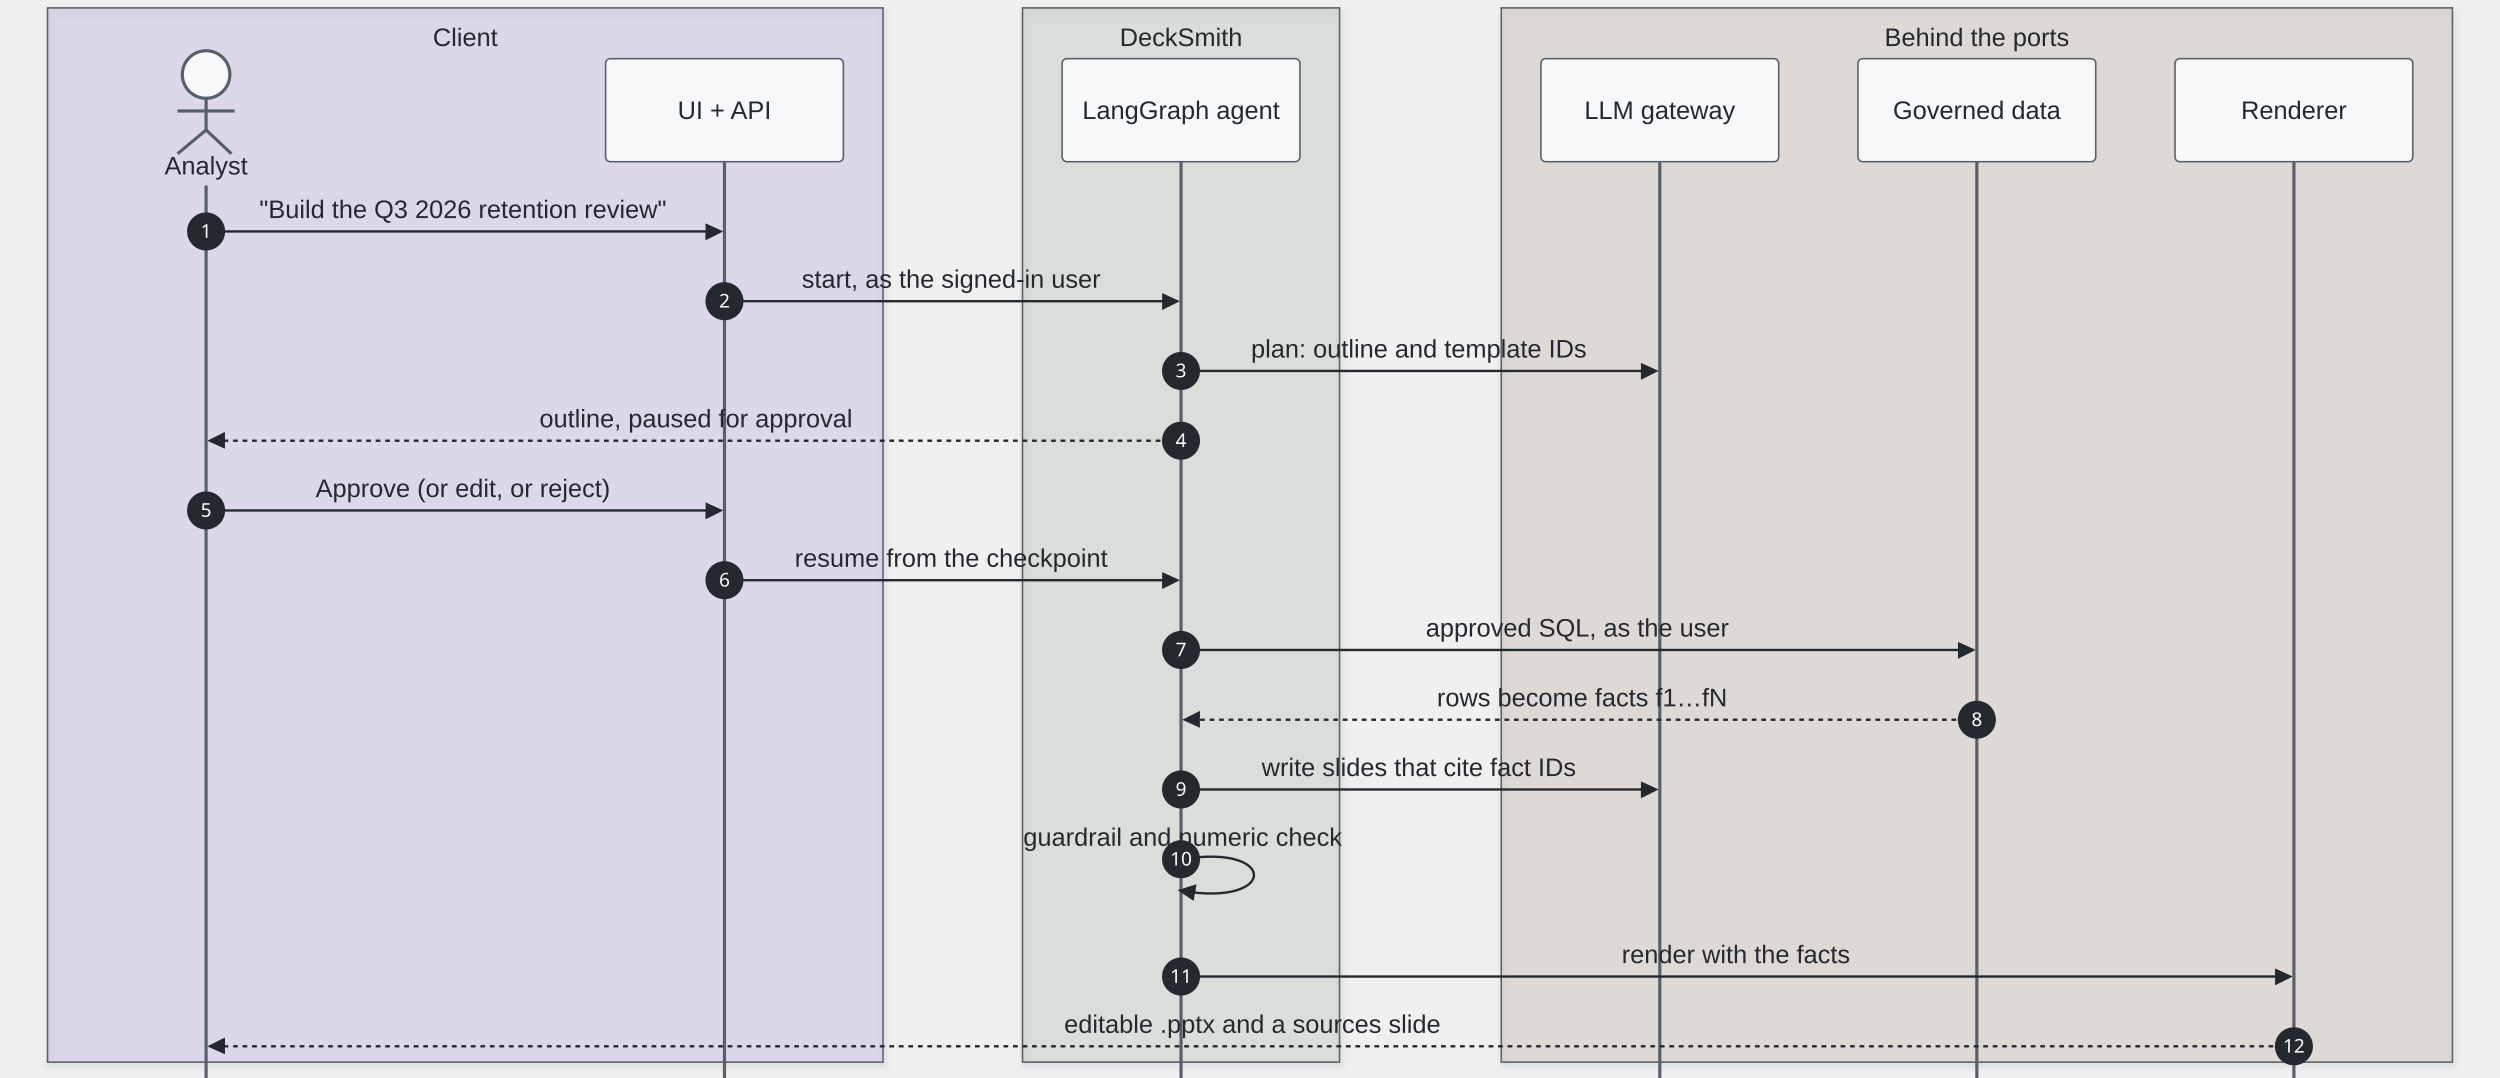
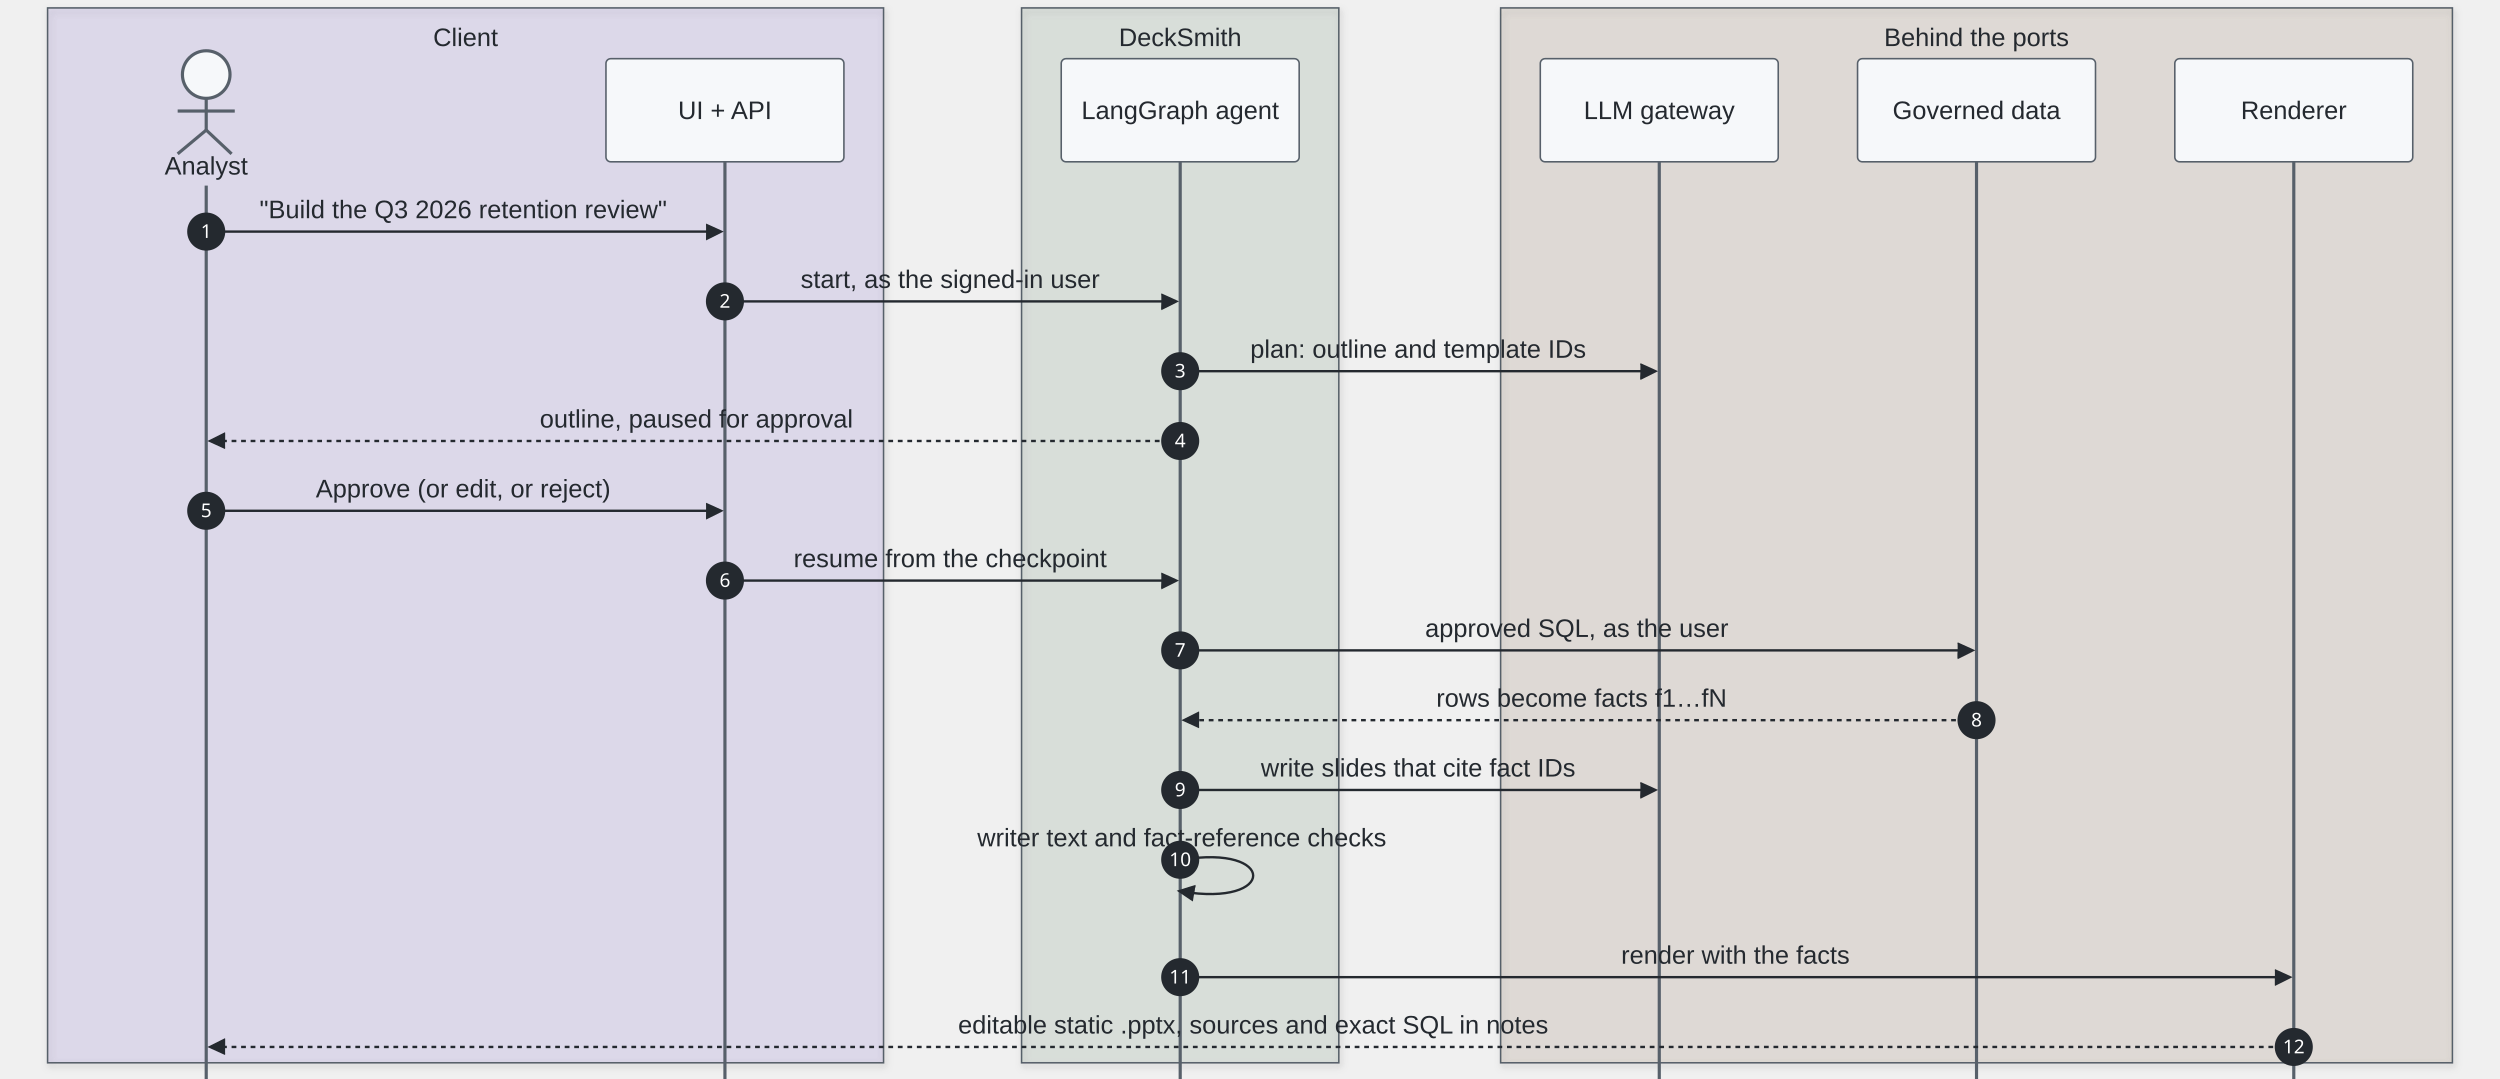
- <svg xmlns="http://www.w3.org/2000/svg" id="my-svg" width="1577" height="680" style="background-color: white;" viewBox="-50 -10 1577 680" role="graphics-document document" aria-roledescription="sequence">
+ <svg xmlns="http://www.w3.org/2000/svg" id="my-svg" width="1576" height="680" style="background-color: white;" viewBox="-50 -10 1576 680" role="graphics-document document" aria-roledescription="sequence">
  <g>
-     <rect x="897" y="-5" fill="rgba(154,103,0,0.14)" stroke="rgb(0,0,0, 0.5)" width="600" height="665" class="rect" />
-     <text x="1197" y="13.5" dominant-baseline="central" alignment-baseline="central" class="text" style="text-anchor: middle; font-size: 16px; font-weight: 400; font-family: Arial, Helvetica, sans-serif;">
-       <tspan x="1197" dy="0">Behind the ports</tspan>
+     <rect x="896" y="-5" fill="rgba(154,103,0,0.14)" stroke="rgb(0,0,0, 0.5)" width="600" height="665" class="rect" />
+     <text x="1196" y="13.5" dominant-baseline="central" alignment-baseline="central" class="text" style="text-anchor: middle; font-size: 16px; font-weight: 400; font-family: Arial, Helvetica, sans-serif;">
+       <tspan x="1196" dy="0">Behind the ports</tspan>
    </text>
  </g>
  <g>
-     <rect x="595" y="-5" fill="rgba(26,127,55,0.12)" stroke="rgb(0,0,0, 0.5)" width="200" height="665" class="rect" />
-     <text x="695" y="13.5" dominant-baseline="central" alignment-baseline="central" class="text" style="text-anchor: middle; font-size: 16px; font-weight: 400; font-family: Arial, Helvetica, sans-serif;">
-       <tspan x="695" dy="0">DeckSmith</tspan>
+     <rect x="594" y="-5" fill="rgba(26,127,55,0.12)" stroke="rgb(0,0,0, 0.5)" width="200" height="665" class="rect" />
+     <text x="694" y="13.5" dominant-baseline="central" alignment-baseline="central" class="text" style="text-anchor: middle; font-size: 16px; font-weight: 400; font-family: Arial, Helvetica, sans-serif;">
+       <tspan x="694" dy="0">DeckSmith</tspan>
    </text>
  </g>
  <g>
    <rect x="-20" y="-5" fill="rgba(130,80,223,0.14)" stroke="rgb(0,0,0, 0.5)" width="527" height="665" class="rect" />
    <text x="243.5" y="13.5" dominant-baseline="central" alignment-baseline="central" class="text" style="text-anchor: middle; font-size: 16px; font-weight: 400; font-family: Arial, Helvetica, sans-serif;">
      <tspan x="243.5" dy="0">Client</tspan>
    </text>
  </g>
  <g>
-     <line id="actor5" x1="1397" y1="92" x2="1397" y2="2000" class="actor-line 200" stroke-width="0.5px" stroke="#999" name="R" data-et="life-line" data-id="R" />
+     <line id="actor5" x1="1396" y1="92" x2="1396" y2="2000" class="actor-line 200" stroke-width="0.5px" stroke="#999" name="R" data-et="life-line" data-id="R" />
    <g id="root-5" data-et="participant" data-type="participant" data-id="R">
-       <rect x="1322" y="27" fill="#eaeaea" stroke="#666" width="150" height="65" name="R" rx="3" ry="3" class="actor actor-top" />
-       <text x="1397" y="59.5" dominant-baseline="central" alignment-baseline="central" class="actor actor-box" style="text-anchor: middle; font-size: 16px; font-weight: 400; font-family: Arial, Helvetica, sans-serif;">
-         <tspan x="1397" dy="0">Renderer</tspan>
+       <rect x="1321" y="27" fill="#eaeaea" stroke="#666" width="150" height="65" name="R" rx="3" ry="3" class="actor actor-top" />
+       <text x="1396" y="59.5" dominant-baseline="central" alignment-baseline="central" class="actor actor-box" style="text-anchor: middle; font-size: 16px; font-weight: 400; font-family: Arial, Helvetica, sans-serif;">
+         <tspan x="1396" dy="0">Renderer</tspan>
      </text>
    </g>
  </g>
  <g>
-     <line id="actor4" x1="1197" y1="92" x2="1197" y2="2000" class="actor-line 200" stroke-width="0.5px" stroke="#999" name="D" data-et="life-line" data-id="D" />
+     <line id="actor4" x1="1196" y1="92" x2="1196" y2="2000" class="actor-line 200" stroke-width="0.5px" stroke="#999" name="D" data-et="life-line" data-id="D" />
    <g id="root-4" data-et="participant" data-type="participant" data-id="D">
-       <rect x="1122" y="27" fill="#eaeaea" stroke="#666" width="150" height="65" name="D" rx="3" ry="3" class="actor actor-top" />
-       <text x="1197" y="59.5" dominant-baseline="central" alignment-baseline="central" class="actor actor-box" style="text-anchor: middle; font-size: 16px; font-weight: 400; font-family: Arial, Helvetica, sans-serif;">
-         <tspan x="1197" dy="0">Governed data</tspan>
+       <rect x="1121" y="27" fill="#eaeaea" stroke="#666" width="150" height="65" name="D" rx="3" ry="3" class="actor actor-top" />
+       <text x="1196" y="59.5" dominant-baseline="central" alignment-baseline="central" class="actor actor-box" style="text-anchor: middle; font-size: 16px; font-weight: 400; font-family: Arial, Helvetica, sans-serif;">
+         <tspan x="1196" dy="0">Governed data</tspan>
      </text>
    </g>
  </g>
  <g>
-     <line id="actor3" x1="997" y1="92" x2="997" y2="2000" class="actor-line 200" stroke-width="0.5px" stroke="#999" name="L" data-et="life-line" data-id="L" />
+     <line id="actor3" x1="996" y1="92" x2="996" y2="2000" class="actor-line 200" stroke-width="0.5px" stroke="#999" name="L" data-et="life-line" data-id="L" />
    <g id="root-3" data-et="participant" data-type="participant" data-id="L">
-       <rect x="922" y="27" fill="#eaeaea" stroke="#666" width="150" height="65" name="L" rx="3" ry="3" class="actor actor-top" />
-       <text x="997" y="59.5" dominant-baseline="central" alignment-baseline="central" class="actor actor-box" style="text-anchor: middle; font-size: 16px; font-weight: 400; font-family: Arial, Helvetica, sans-serif;">
-         <tspan x="997" dy="0">LLM gateway</tspan>
+       <rect x="921" y="27" fill="#eaeaea" stroke="#666" width="150" height="65" name="L" rx="3" ry="3" class="actor actor-top" />
+       <text x="996" y="59.5" dominant-baseline="central" alignment-baseline="central" class="actor actor-box" style="text-anchor: middle; font-size: 16px; font-weight: 400; font-family: Arial, Helvetica, sans-serif;">
+         <tspan x="996" dy="0">LLM gateway</tspan>
      </text>
    </g>
  </g>
  <g>
-     <line id="actor2" x1="695" y1="92" x2="695" y2="2000" class="actor-line 200" stroke-width="0.5px" stroke="#999" name="G" data-et="life-line" data-id="G" />
+     <line id="actor2" x1="694" y1="92" x2="694" y2="2000" class="actor-line 200" stroke-width="0.5px" stroke="#999" name="G" data-et="life-line" data-id="G" />
    <g id="root-2" data-et="participant" data-type="participant" data-id="G">
-       <rect x="620" y="27" fill="#eaeaea" stroke="#666" width="150" height="65" name="G" rx="3" ry="3" class="actor actor-top" />
-       <text x="695" y="59.5" dominant-baseline="central" alignment-baseline="central" class="actor actor-box" style="text-anchor: middle; font-size: 16px; font-weight: 400; font-family: Arial, Helvetica, sans-serif;">
-         <tspan x="695" dy="0">LangGraph agent</tspan>
+       <rect x="619" y="27" fill="#eaeaea" stroke="#666" width="150" height="65" name="G" rx="3" ry="3" class="actor actor-top" />
+       <text x="694" y="59.5" dominant-baseline="central" alignment-baseline="central" class="actor actor-box" style="text-anchor: middle; font-size: 16px; font-weight: 400; font-family: Arial, Helvetica, sans-serif;">
+         <tspan x="694" dy="0">LangGraph agent</tspan>
      </text>
    </g>
  </g>
  <g>
    <line id="actor1" x1="407" y1="92" x2="407" y2="2000" class="actor-line 200" stroke-width="0.5px" stroke="#999" name="UI" data-et="life-line" data-id="UI" />
    <g id="root-1" data-et="participant" data-type="participant" data-id="UI">
      <rect x="332" y="27" fill="#eaeaea" stroke="#666" width="150" height="65" name="UI" rx="3" ry="3" class="actor actor-top" />
      <text x="407" y="59.5" dominant-baseline="central" alignment-baseline="central" class="actor actor-box" style="text-anchor: middle; font-size: 16px; font-weight: 400; font-family: Arial, Helvetica, sans-serif;">
        <tspan x="407" dy="0">UI + API</tspan>
      </text>
    </g>
  </g>
  <g>
    <line id="actor0" x1="80" y1="107" x2="80" y2="2000" class="actor-line 200" stroke-width="0.5px" stroke="#999" name="U" data-et="life-line" data-id="U" />
  </g>
  <style>#my-svg{font-family:Arial,Helvetica,sans-serif;font-size:14px;fill:#24292F;}@keyframes edge-animation-frame{from{stroke-dashoffset:0;}}@keyframes dash{to{stroke-dashoffset:0;}}#my-svg .edge-animation-slow{stroke-dasharray:9,5!important;stroke-dashoffset:900;animation:dash 50s linear infinite;stroke-linecap:round;}#my-svg .edge-animation-fast{stroke-dasharray:9,5!important;stroke-dashoffset:900;animation:dash 20s linear infinite;stroke-linecap:round;}#my-svg .error-icon{fill:#FFFFFF;}#my-svg .error-text{fill:#000000;stroke:#000000;}#my-svg .edge-thickness-normal{stroke-width:1px;}#my-svg .edge-thickness-thick{stroke-width:3.5px;}#my-svg .edge-pattern-solid{stroke-dasharray:0;}#my-svg .edge-thickness-invisible{stroke-width:0;fill:none;}#my-svg .edge-pattern-dashed{stroke-dasharray:3;}#my-svg .edge-pattern-dotted{stroke-dasharray:2;}#my-svg .marker{fill:#24292F;stroke:#24292F;}#my-svg .marker.cross{stroke:#24292F;}#my-svg svg{font-family:Arial,Helvetica,sans-serif;font-size:14px;}#my-svg p{margin:0;}#my-svg .actor{stroke:#57606A;fill:#F6F8FA;stroke-width:1;}#my-svg rect.actor.outer-path[data-look="neo"]{filter:drop-shadow( 1px 2px 2px rgba(185,185,185,1));}#my-svg rect.note[data-look="neo"]{stroke:#9A6700;fill:#FFF8C5;filter:drop-shadow( 1px 2px 2px rgba(185,185,185,1));}#my-svg text.actor&gt;tspan{fill:#24292F;stroke:none;}#my-svg .actor-line{stroke:#57606A;}#my-svg .innerArc{stroke-width:1.5;stroke-dasharray:none;}#my-svg .messageLine0{stroke-width:1.5;stroke-dasharray:none;stroke:#24292F;}#my-svg .messageLine1{stroke-width:1.5;stroke-dasharray:2,2;stroke:#24292F;}#my-svg [id$="-arrowhead"] path{fill:#24292F;stroke:#24292F;}#my-svg .sequenceNumber{fill:#FFFFFF;}#my-svg [id$="-sequencenumber"]{fill:#24292F;}#my-svg [id$="-crosshead"] path{fill:#24292F;stroke:#24292F;}#my-svg .messageText{fill:#24292F;stroke:none;}#my-svg .labelBox{stroke:#57606A;fill:#F6F8FA;filter:none;}#my-svg .labelText,#my-svg .labelText&gt;tspan{fill:#24292F;stroke:none;}#my-svg .loopText,#my-svg .loopText&gt;tspan{fill:#24292F;stroke:none;}#my-svg .sectionTitle,#my-svg .sectionTitle&gt;tspan{fill:#24292F;stroke:none;}#my-svg .loopLine{stroke-width:2px;stroke-dasharray:2,2;stroke:#57606A;fill:#57606A;}#my-svg .note{stroke:#9A6700;fill:#FFF8C5;}#my-svg .noteText,#my-svg .noteText&gt;tspan{fill:#3B2300;stroke:none;font-weight:normal;}#my-svg .activation0{fill:#F6F8FA;stroke:hsl(210, 28.571%, 87.255%);}#my-svg .activation1{fill:#F6F8FA;stroke:hsl(210, 28.571%, 87.255%);}#my-svg .activation2{fill:#F6F8FA;stroke:hsl(210, 28.571%, 87.255%);}#my-svg .actorPopupMenu{position:absolute;}#my-svg .actorPopupMenuPanel{position:absolute;fill:#F6F8FA;box-shadow:0px 8px 16px 0px rgba(0,0,0,0.2);filter:drop-shadow(3px 5px 2px rgb(0 0 0 / 0.4));}#my-svg .actor-man circle,#my-svg line{fill:#F6F8FA;stroke-width:2px;}#my-svg g rect.rect{filter:drop-shadow( 1px 2px 2px rgba(185,185,185,1));stroke:#57606A;}#my-svg .node .neo-node{stroke:#57606A;}#my-svg [data-look="neo"].node rect,#my-svg [data-look="neo"].cluster rect,#my-svg [data-look="neo"].node polygon{stroke:url(#my-svg-gradient);filter:drop-shadow( 1px 2px 2px rgba(185,185,185,1));}#my-svg [data-look="neo"].swimlane.cluster rect{filter:none;}#my-svg [data-look="neo"].node path{stroke:url(#my-svg-gradient);stroke-width:1px;}#my-svg [data-look="neo"].node .outer-path{filter:drop-shadow( 1px 2px 2px rgba(185,185,185,1));}#my-svg [data-look="neo"].node .neo-line path{stroke:#57606A;filter:none;}#my-svg [data-look="neo"].node circle{stroke:url(#my-svg-gradient);filter:drop-shadow( 1px 2px 2px rgba(185,185,185,1));}#my-svg [data-look="neo"].node circle .state-start{fill:#000000;}#my-svg [data-look="neo"].icon-shape .icon{fill:url(#my-svg-gradient);filter:drop-shadow( 1px 2px 2px rgba(185,185,185,1));}#my-svg [data-look="neo"].icon-shape .icon-neo path{stroke:url(#my-svg-gradient);filter:drop-shadow( 1px 2px 2px rgba(185,185,185,1));}#my-svg .flowchart-link{stroke-width:1.5px;}#my-svg :root{--mermaid-font-family:Arial,Helvetica,sans-serif;}</style>
  <g />
  <defs>
    <symbol id="my-svg-computer" width="24" height="24">
      <path transform="scale(.5)" d="M2 2v13h20v-13h-20zm18 11h-16v-9h16v9zm-10.228 6l.466-1h3.524l.467 1h-4.457zm14.228 3h-24l2-6h2.104l-1.33 4h18.45l-1.297-4h2.073l2 6zm-5-10h-14v-7h14v7z" />
    </symbol>
  </defs>
  <defs>
    <symbol id="my-svg-database" fill-rule="evenodd" clip-rule="evenodd">
      <path transform="scale(.5)" d="M12.258.001l.256.004.255.005.253.008.251.01.249.012.247.015.246.016.242.019.241.02.239.023.236.024.233.027.231.028.229.031.225.032.223.034.22.036.217.038.214.04.211.041.208.043.205.045.201.046.198.048.194.05.191.051.187.053.183.054.18.056.175.057.172.059.168.06.163.061.16.063.155.064.15.066.074.033.073.033.071.034.07.034.069.035.068.035.067.035.066.035.064.036.064.036.062.036.06.036.06.037.058.037.058.037.055.038.055.038.053.038.052.038.051.039.05.039.048.039.047.039.045.04.044.04.043.04.041.04.04.041.039.041.037.041.036.041.034.041.033.042.032.042.03.042.029.042.027.042.026.043.024.043.023.043.021.043.02.043.018.044.017.043.015.044.013.044.012.044.011.045.009.044.007.045.006.045.004.045.002.045.001.045v17l-.001.045-.002.045-.004.045-.006.045-.007.045-.009.044-.011.045-.012.044-.013.044-.015.044-.017.043-.018.044-.02.043-.021.043-.023.043-.024.043-.026.043-.027.042-.029.042-.03.042-.032.042-.033.042-.034.041-.036.041-.037.041-.039.041-.04.041-.041.04-.043.04-.044.04-.045.04-.047.039-.048.039-.05.039-.051.039-.052.038-.053.038-.055.038-.055.038-.058.037-.058.037-.06.037-.06.036-.062.036-.064.036-.064.036-.066.035-.067.035-.068.035-.069.035-.07.034-.071.034-.073.033-.074.033-.15.066-.155.064-.16.063-.163.061-.168.06-.172.059-.175.057-.18.056-.183.054-.187.053-.191.051-.194.05-.198.048-.201.046-.205.045-.208.043-.211.041-.214.04-.217.038-.22.036-.223.034-.225.032-.229.031-.231.028-.233.027-.236.024-.239.023-.241.02-.242.019-.246.016-.247.015-.249.012-.251.01-.253.008-.255.005-.256.004-.258.001-.258-.001-.256-.004-.255-.005-.253-.008-.251-.01-.249-.012-.247-.015-.245-.016-.243-.019-.241-.02-.238-.023-.236-.024-.234-.027-.231-.028-.228-.031-.226-.032-.223-.034-.22-.036-.217-.038-.214-.04-.211-.041-.208-.043-.204-.045-.201-.046-.198-.048-.195-.05-.19-.051-.187-.053-.184-.054-.179-.056-.176-.057-.172-.059-.167-.06-.164-.061-.159-.063-.155-.064-.151-.066-.074-.033-.072-.033-.072-.034-.07-.034-.069-.035-.068-.035-.067-.035-.066-.035-.064-.036-.063-.036-.062-.036-.061-.036-.06-.037-.058-.037-.057-.037-.056-.038-.055-.038-.053-.038-.052-.038-.051-.039-.049-.039-.049-.039-.046-.039-.046-.04-.044-.04-.043-.04-.041-.04-.04-.041-.039-.041-.037-.041-.036-.041-.034-.041-.033-.042-.032-.042-.03-.042-.029-.042-.027-.042-.026-.043-.024-.043-.023-.043-.021-.043-.02-.043-.018-.044-.017-.043-.015-.044-.013-.044-.012-.044-.011-.045-.009-.044-.007-.045-.006-.045-.004-.045-.002-.045-.001-.045v-17l.001-.045.002-.045.004-.045.006-.045.007-.045.009-.044.011-.045.012-.044.013-.044.015-.044.017-.043.018-.044.02-.043.021-.043.023-.043.024-.043.026-.043.027-.042.029-.042.03-.042.032-.042.033-.042.034-.041.036-.041.037-.041.039-.041.04-.041.041-.04.043-.04.044-.04.046-.04.046-.039.049-.039.049-.039.051-.039.052-.038.053-.038.055-.038.056-.038.057-.037.058-.037.06-.037.061-.036.062-.036.063-.036.064-.036.066-.035.067-.035.068-.035.069-.035.07-.034.072-.034.072-.033.074-.033.151-.066.155-.064.159-.063.164-.061.167-.06.172-.059.176-.057.179-.056.184-.054.187-.053.19-.051.195-.05.198-.048.201-.046.204-.045.208-.043.211-.041.214-.04.217-.038.22-.036.223-.034.226-.032.228-.031.231-.028.234-.027.236-.024.238-.023.241-.02.243-.019.245-.016.247-.015.249-.012.251-.01.253-.008.255-.005.256-.004.258-.001.258.001zm-9.258 20.499v.01l.001.021.003.021.004.022.005.021.006.022.007.022.009.023.01.022.011.023.012.023.013.023.015.023.016.024.017.023.018.024.019.024.021.024.022.025.023.024.024.025.052.049.056.05.061.051.066.051.07.051.075.051.079.052.084.052.088.052.092.052.097.052.102.051.105.052.11.052.114.051.119.051.123.051.127.05.131.05.135.05.139.048.144.049.147.047.152.047.155.047.16.045.163.045.167.043.171.043.176.041.178.041.183.039.187.039.19.037.194.035.197.035.202.033.204.031.209.03.212.029.216.027.219.025.222.024.226.021.23.02.233.018.236.016.24.015.243.012.246.01.249.008.253.005.256.004.259.001.26-.001.257-.004.254-.005.25-.008.247-.011.244-.012.241-.014.237-.016.233-.018.231-.021.226-.021.224-.024.22-.026.216-.027.212-.028.21-.031.205-.031.202-.034.198-.034.194-.036.191-.037.187-.039.183-.04.179-.04.175-.042.172-.043.168-.044.163-.045.16-.046.155-.046.152-.047.148-.048.143-.049.139-.049.136-.05.131-.05.126-.05.123-.051.118-.052.114-.051.11-.052.106-.052.101-.052.096-.052.092-.052.088-.053.083-.051.079-.052.074-.052.07-.051.065-.051.06-.051.056-.05.051-.05.023-.024.023-.025.021-.024.02-.024.019-.024.018-.024.017-.024.015-.023.014-.024.013-.023.012-.023.01-.023.01-.022.008-.022.006-.022.006-.022.004-.022.004-.021.001-.021.001-.021v-4.127l-.077.055-.08.053-.083.054-.085.053-.087.052-.09.052-.093.051-.095.05-.097.05-.1.049-.102.049-.105.048-.106.047-.109.047-.111.046-.114.045-.115.045-.118.044-.12.043-.122.042-.124.042-.126.041-.128.04-.13.04-.132.038-.134.038-.135.037-.138.037-.139.035-.142.035-.143.034-.144.033-.147.032-.148.031-.15.03-.151.03-.153.029-.154.027-.156.027-.158.026-.159.025-.161.024-.162.023-.163.022-.165.021-.166.02-.167.019-.169.018-.169.017-.171.016-.173.015-.173.014-.175.013-.175.012-.177.011-.178.01-.179.008-.179.008-.181.006-.182.005-.182.004-.184.003-.184.002h-.37l-.184-.002-.184-.003-.182-.004-.182-.005-.181-.006-.179-.008-.179-.008-.178-.01-.176-.011-.176-.012-.175-.013-.173-.014-.172-.015-.171-.016-.17-.017-.169-.018-.167-.019-.166-.02-.165-.021-.163-.022-.162-.023-.161-.024-.159-.025-.157-.026-.156-.027-.155-.027-.153-.029-.151-.03-.15-.03-.148-.031-.146-.032-.145-.033-.143-.034-.141-.035-.14-.035-.137-.037-.136-.037-.134-.038-.132-.038-.13-.04-.128-.04-.126-.041-.124-.042-.122-.042-.12-.044-.117-.043-.116-.045-.113-.045-.112-.046-.109-.047-.106-.047-.105-.048-.102-.049-.1-.049-.097-.05-.095-.05-.093-.052-.09-.051-.087-.052-.085-.053-.083-.054-.08-.054-.077-.054v4.127zm0-5.654v.011l.001.021.003.021.004.021.005.022.006.022.007.022.009.022.01.022.011.023.012.023.013.023.015.024.016.023.017.024.018.024.019.024.021.024.022.024.023.025.024.024.052.05.056.05.061.05.066.051.07.051.075.052.079.051.084.052.088.052.092.052.097.052.102.052.105.052.11.051.114.051.119.052.123.05.127.051.131.05.135.049.139.049.144.048.147.048.152.047.155.046.16.045.163.045.167.044.171.042.176.042.178.04.183.04.187.038.19.037.194.036.197.034.202.033.204.032.209.03.212.028.216.027.219.025.222.024.226.022.23.02.233.018.236.016.24.014.243.012.246.01.249.008.253.006.256.003.259.001.26-.001.257-.003.254-.006.25-.008.247-.01.244-.012.241-.015.237-.016.233-.018.231-.02.226-.022.224-.024.22-.025.216-.027.212-.029.21-.03.205-.032.202-.033.198-.035.194-.036.191-.037.187-.039.183-.039.179-.041.175-.042.172-.043.168-.044.163-.045.16-.045.155-.047.152-.047.148-.048.143-.048.139-.05.136-.049.131-.05.126-.051.123-.051.118-.051.114-.052.11-.052.106-.052.101-.052.096-.052.092-.052.088-.052.083-.052.079-.052.074-.051.07-.052.065-.051.06-.05.056-.051.051-.049.023-.025.023-.024.021-.025.02-.024.019-.024.018-.024.017-.024.015-.023.014-.023.013-.024.012-.022.01-.023.01-.023.008-.022.006-.022.006-.022.004-.021.004-.022.001-.021.001-.021v-4.139l-.077.054-.08.054-.083.054-.085.052-.087.053-.09.051-.093.051-.095.051-.097.05-.1.049-.102.049-.105.048-.106.047-.109.047-.111.046-.114.045-.115.044-.118.044-.12.044-.122.042-.124.042-.126.041-.128.04-.13.039-.132.039-.134.038-.135.037-.138.036-.139.036-.142.035-.143.033-.144.033-.147.033-.148.031-.15.03-.151.03-.153.028-.154.028-.156.027-.158.026-.159.025-.161.024-.162.023-.163.022-.165.021-.166.02-.167.019-.169.018-.169.017-.171.016-.173.015-.173.014-.175.013-.175.012-.177.011-.178.009-.179.009-.179.007-.181.007-.182.005-.182.004-.184.003-.184.002h-.37l-.184-.002-.184-.003-.182-.004-.182-.005-.181-.007-.179-.007-.179-.009-.178-.009-.176-.011-.176-.012-.175-.013-.173-.014-.172-.015-.171-.016-.17-.017-.169-.018-.167-.019-.166-.02-.165-.021-.163-.022-.162-.023-.161-.024-.159-.025-.157-.026-.156-.027-.155-.028-.153-.028-.151-.03-.15-.03-.148-.031-.146-.033-.145-.033-.143-.033-.141-.035-.14-.036-.137-.036-.136-.037-.134-.038-.132-.039-.13-.039-.128-.04-.126-.041-.124-.042-.122-.043-.12-.043-.117-.044-.116-.044-.113-.046-.112-.046-.109-.046-.106-.047-.105-.048-.102-.049-.1-.049-.097-.05-.095-.051-.093-.051-.09-.051-.087-.053-.085-.052-.083-.054-.08-.054-.077-.054v4.139zm0-5.666v.011l.001.02.003.022.004.021.005.022.006.021.007.022.009.023.01.022.011.023.012.023.013.023.015.023.016.024.017.024.018.023.019.024.021.025.022.024.023.024.024.025.052.05.056.05.061.05.066.051.07.051.075.052.079.051.084.052.088.052.092.052.097.052.102.052.105.051.11.052.114.051.119.051.123.051.127.05.131.05.135.05.139.049.144.048.147.048.152.047.155.046.16.045.163.045.167.043.171.043.176.042.178.04.183.04.187.038.19.037.194.036.197.034.202.033.204.032.209.03.212.028.216.027.219.025.222.024.226.021.23.02.233.018.236.017.24.014.243.012.246.01.249.008.253.006.256.003.259.001.26-.001.257-.003.254-.006.25-.008.247-.01.244-.013.241-.014.237-.016.233-.018.231-.02.226-.022.224-.024.22-.025.216-.027.212-.029.21-.03.205-.032.202-.033.198-.035.194-.036.191-.037.187-.039.183-.039.179-.041.175-.042.172-.043.168-.044.163-.045.16-.045.155-.047.152-.047.148-.048.143-.049.139-.049.136-.049.131-.051.126-.05.123-.051.118-.052.114-.051.11-.052.106-.052.101-.052.096-.052.092-.052.088-.052.083-.052.079-.052.074-.052.07-.051.065-.051.06-.051.056-.05.051-.049.023-.025.023-.025.021-.024.02-.024.019-.024.018-.024.017-.024.015-.023.014-.024.013-.023.012-.023.01-.022.01-.023.008-.022.006-.022.006-.022.004-.022.004-.021.001-.021.001-.021v-4.153l-.077.054-.08.054-.083.053-.085.053-.087.053-.09.051-.093.051-.095.051-.097.05-.1.049-.102.048-.105.048-.106.048-.109.046-.111.046-.114.046-.115.044-.118.044-.12.043-.122.043-.124.042-.126.041-.128.04-.13.039-.132.039-.134.038-.135.037-.138.036-.139.036-.142.034-.143.034-.144.033-.147.032-.148.032-.15.03-.151.03-.153.028-.154.028-.156.027-.158.026-.159.024-.161.024-.162.023-.163.023-.165.021-.166.02-.167.019-.169.018-.169.017-.171.016-.173.015-.173.014-.175.013-.175.012-.177.01-.178.01-.179.009-.179.007-.181.006-.182.006-.182.004-.184.003-.184.001-.185.001-.185-.001-.184-.001-.184-.003-.182-.004-.182-.006-.181-.006-.179-.007-.179-.009-.178-.01-.176-.01-.176-.012-.175-.013-.173-.014-.172-.015-.171-.016-.17-.017-.169-.018-.167-.019-.166-.02-.165-.021-.163-.023-.162-.023-.161-.024-.159-.024-.157-.026-.156-.027-.155-.028-.153-.028-.151-.03-.15-.03-.148-.032-.146-.032-.145-.033-.143-.034-.141-.034-.14-.036-.137-.036-.136-.037-.134-.038-.132-.039-.13-.039-.128-.041-.126-.041-.124-.041-.122-.043-.12-.043-.117-.044-.116-.044-.113-.046-.112-.046-.109-.046-.106-.048-.105-.048-.102-.048-.1-.05-.097-.049-.095-.051-.093-.051-.09-.052-.087-.052-.085-.053-.083-.053-.08-.054-.077-.054v4.153zm8.74-8.179l-.257.004-.254.005-.25.008-.247.011-.244.012-.241.014-.237.016-.233.018-.231.021-.226.022-.224.023-.22.026-.216.027-.212.028-.21.031-.205.032-.202.033-.198.034-.194.036-.191.038-.187.038-.183.04-.179.041-.175.042-.172.043-.168.043-.163.045-.16.046-.155.046-.152.048-.148.048-.143.048-.139.049-.136.05-.131.05-.126.051-.123.051-.118.051-.114.052-.11.052-.106.052-.101.052-.096.052-.092.052-.088.052-.083.052-.079.052-.074.051-.07.052-.065.051-.06.05-.056.05-.051.05-.023.025-.023.024-.021.024-.02.025-.019.024-.018.024-.017.023-.015.024-.014.023-.013.023-.012.023-.01.023-.01.022-.008.022-.006.023-.006.021-.004.022-.004.021-.001.021-.001.021.001.021.001.021.004.021.004.022.006.021.006.023.008.022.01.022.01.023.012.023.013.023.014.023.015.024.017.023.018.024.019.024.02.025.021.024.023.024.023.025.051.05.056.05.06.05.065.051.07.052.074.051.079.052.083.052.088.052.092.052.096.052.101.052.106.052.11.052.114.052.118.051.123.051.126.051.131.05.136.05.139.049.143.048.148.048.152.048.155.046.16.046.163.045.168.043.172.043.175.042.179.041.183.04.187.038.191.038.194.036.198.034.202.033.205.032.21.031.212.028.216.027.22.026.224.023.226.022.231.021.233.018.237.016.241.014.244.012.247.011.25.008.254.005.257.004.26.001.26-.001.257-.004.254-.005.25-.008.247-.011.244-.012.241-.014.237-.016.233-.018.231-.021.226-.022.224-.023.22-.026.216-.027.212-.028.21-.031.205-.032.202-.033.198-.034.194-.036.191-.038.187-.038.183-.04.179-.041.175-.042.172-.043.168-.043.163-.045.16-.046.155-.046.152-.048.148-.048.143-.048.139-.049.136-.05.131-.05.126-.051.123-.051.118-.051.114-.052.11-.052.106-.052.101-.052.096-.052.092-.052.088-.052.083-.052.079-.052.074-.051.07-.052.065-.051.06-.05.056-.05.051-.05.023-.025.023-.024.021-.024.02-.025.019-.024.018-.024.017-.023.015-.024.014-.023.013-.023.012-.023.01-.023.01-.022.008-.022.006-.023.006-.021.004-.022.004-.021.001-.021.001-.021-.001-.021-.001-.021-.004-.021-.004-.022-.006-.021-.006-.023-.008-.022-.01-.022-.01-.023-.012-.023-.013-.023-.014-.023-.015-.024-.017-.023-.018-.024-.019-.024-.02-.025-.021-.024-.023-.024-.023-.025-.051-.05-.056-.05-.06-.05-.065-.051-.07-.052-.074-.051-.079-.052-.083-.052-.088-.052-.092-.052-.096-.052-.101-.052-.106-.052-.11-.052-.114-.052-.118-.051-.123-.051-.126-.051-.131-.05-.136-.05-.139-.049-.143-.048-.148-.048-.152-.048-.155-.046-.16-.046-.163-.045-.168-.043-.172-.043-.175-.042-.179-.041-.183-.04-.187-.038-.191-.038-.194-.036-.198-.034-.202-.033-.205-.032-.21-.031-.212-.028-.216-.027-.22-.026-.224-.023-.226-.022-.231-.021-.233-.018-.237-.016-.241-.014-.244-.012-.247-.011-.25-.008-.254-.005-.257-.004-.26-.001-.26.001z" />
    </symbol>
  </defs>
  <defs>
    <symbol id="my-svg-clock" width="24" height="24">
      <path transform="scale(.5)" d="M12 2c5.514 0 10 4.486 10 10s-4.486 10-10 10-10-4.486-10-10 4.486-10 10-10zm0-2c-6.627 0-12 5.373-12 12s5.373 12 12 12 12-5.373 12-12-5.373-12-12-12zm5.848 12.459c.202.038.202.333.001.372-1.907.361-6.045 1.111-6.547 1.111-.719 0-1.301-.582-1.301-1.301 0-.512.77-5.447 1.125-7.445.034-.192.312-.181.343.014l.985 6.238 5.394 1.011z" />
    </symbol>
  </defs>
  <defs>
    <marker id="my-svg-arrowhead" refX="7.9" refY="5" markerUnits="userSpaceOnUse" markerWidth="12" markerHeight="12" orient="auto-start-reverse">
      <path d="M -1 0 L 10 5 L 0 10 z" />
    </marker>
  </defs>
  <defs>
    <marker id="my-svg-crosshead" markerWidth="15" markerHeight="8" orient="auto" refX="4" refY="4.5">
      <path fill="none" stroke="#000000" stroke-width="1pt" d="M 1,2 L 6,7 M 6,2 L 1,7" style="stroke-dasharray: 0, 0;" />
    </marker>
  </defs>
  <defs>
    <marker id="my-svg-filled-head" refX="15.5" refY="7" markerWidth="20" markerHeight="28" orient="auto">
      <path d="M 18,7 L9,13 L14,7 L9,1 Z" />
    </marker>
  </defs>
  <defs>
    <marker id="my-svg-sequencenumber" refX="15" refY="15" markerWidth="60" markerHeight="40" orient="auto">
      <circle cx="15" cy="15" r="6" />
    </marker>
  </defs>
  <defs>
    <marker id="my-svg-solidTopArrowHead" refX="7.9" refY="7.25" markerUnits="userSpaceOnUse" markerWidth="12" markerHeight="12" orient="auto-start-reverse">
      <path d="M 0 0 L 10 8 L 0 8 z" />
    </marker>
  </defs>
  <defs>
    <marker id="my-svg-solidBottomArrowHead" refX="7.9" refY="0.75" markerUnits="userSpaceOnUse" markerWidth="12" markerHeight="12" orient="auto-start-reverse">
      <path d="M 0 0 L 10 0 L 0 8 z" />
    </marker>
  </defs>
  <defs>
    <marker id="my-svg-stickTopArrowHead" refX="7.5" refY="7" markerUnits="userSpaceOnUse" markerWidth="12" markerHeight="12" orient="auto-start-reverse">
      <path d="M 0 0 L 7 7" stroke="black" stroke-width="1.5" fill="none" />
    </marker>
  </defs>
  <defs>
    <marker id="my-svg-stickBottomArrowHead" refX="7.5" refY="0" markerUnits="userSpaceOnUse" markerWidth="12" markerHeight="12" orient="auto-start-reverse">
      <path d="M 0 7 L 7 0" stroke="black" stroke-width="1.5" fill="none" />
    </marker>
  </defs>
  <g class="actor-man actor-top" name="U" data-et="participant" data-type="actor" data-id="U" style="stroke: rgb(87, 96, 106);">
    <line id="actor-man-torso0" x1="80" y1="52" x2="80" y2="72" />
    <line id="actor-man-arms0" x1="62" y1="60" x2="98" y2="60" />
    <line x1="62" y1="87" x2="80" y2="72" />
    <line x1="80" y1="72" x2="96" y2="87" />
    <circle cx="80" cy="37" r="15" width="150" height="65" />
    <text x="80" y="94.5" dominant-baseline="central" alignment-baseline="central" class="actor actor-man" style="text-anchor: middle; font-size: 16px; font-weight: 400; font-family: Arial, Helvetica, sans-serif;">
      <tspan x="80" dy="0">Analyst</tspan>
    </text>
  </g>
  <text x="242" y="107" text-anchor="middle" dominant-baseline="middle" alignment-baseline="middle" class="messageText" dy="1em" style="font-family: Arial, Helvetica, sans-serif; font-size: 16px; font-weight: 400;">"Build the Q3 2026 retention review"</text>
  <line x1="87" y1="136" x2="403" y2="136" class="messageLine0" data-et="message" data-id="i1" data-from="U" data-to="UI" stroke-width="2" stroke="none" marker-end="url(#my-svg-arrowhead)" style="fill: none;" />
  <line x1="80" y1="136" x2="80" y2="136" stroke-width="0" marker-start="url(#my-svg-sequencenumber)" />
  <text x="80" y="140" font-family="sans-serif" font-size="12px" text-anchor="middle" class="sequenceNumber">1</text>
-   <text x="550" y="151" text-anchor="middle" dominant-baseline="middle" alignment-baseline="middle" class="messageText" dy="1em" style="font-family: Arial, Helvetica, sans-serif; font-size: 16px; font-weight: 400;">start, as the signed-in user</text>
-   <line x1="414" y1="180" x2="691" y2="180" class="messageLine0" data-et="message" data-id="i2" data-from="UI" data-to="G" stroke-width="2" stroke="none" marker-end="url(#my-svg-arrowhead)" style="fill: none;" />
+   <text x="549" y="151" text-anchor="middle" dominant-baseline="middle" alignment-baseline="middle" class="messageText" dy="1em" style="font-family: Arial, Helvetica, sans-serif; font-size: 16px; font-weight: 400;">start, as the signed-in user</text>
+   <line x1="414" y1="180" x2="690" y2="180" class="messageLine0" data-et="message" data-id="i2" data-from="UI" data-to="G" stroke-width="2" stroke="none" marker-end="url(#my-svg-arrowhead)" style="fill: none;" />
  <line x1="407" y1="180" x2="407" y2="180" stroke-width="0" marker-start="url(#my-svg-sequencenumber)" />
  <text x="407" y="184" font-family="sans-serif" font-size="12px" text-anchor="middle" class="sequenceNumber">2</text>
-   <text x="845" y="195" text-anchor="middle" dominant-baseline="middle" alignment-baseline="middle" class="messageText" dy="1em" style="font-family: Arial, Helvetica, sans-serif; font-size: 16px; font-weight: 400;">plan: outline and template IDs</text>
-   <line x1="702" y1="224" x2="993" y2="224" class="messageLine0" data-et="message" data-id="i3" data-from="G" data-to="L" stroke-width="2" stroke="none" marker-end="url(#my-svg-arrowhead)" style="fill: none;" />
-   <line x1="695" y1="224" x2="695" y2="224" stroke-width="0" marker-start="url(#my-svg-sequencenumber)" />
-   <text x="695" y="228" font-family="sans-serif" font-size="12px" text-anchor="middle" class="sequenceNumber">3</text>
+   <text x="844" y="195" text-anchor="middle" dominant-baseline="middle" alignment-baseline="middle" class="messageText" dy="1em" style="font-family: Arial, Helvetica, sans-serif; font-size: 16px; font-weight: 400;">plan: outline and template IDs</text>
+   <line x1="701" y1="224" x2="992" y2="224" class="messageLine0" data-et="message" data-id="i3" data-from="G" data-to="L" stroke-width="2" stroke="none" marker-end="url(#my-svg-arrowhead)" style="fill: none;" />
+   <line x1="694" y1="224" x2="694" y2="224" stroke-width="0" marker-start="url(#my-svg-sequencenumber)" />
+   <text x="694" y="228" font-family="sans-serif" font-size="12px" text-anchor="middle" class="sequenceNumber">3</text>
  <text x="389" y="239" text-anchor="middle" dominant-baseline="middle" alignment-baseline="middle" class="messageText" dy="1em" style="font-family: Arial, Helvetica, sans-serif; font-size: 16px; font-weight: 400;">outline, paused for approval</text>
-   <line x1="700" y1="268" x2="84" y2="268" class="messageLine1" data-et="message" data-id="i4" data-from="G" data-to="U" stroke-width="2" stroke="none" marker-end="url(#my-svg-arrowhead)" style="stroke-dasharray: 3, 3; fill: none;" />
-   <line x1="695" y1="268" x2="695" y2="268" stroke-width="0" marker-start="url(#my-svg-sequencenumber)" />
-   <text x="695" y="272" font-family="sans-serif" font-size="12px" text-anchor="middle" class="sequenceNumber">4</text>
+   <line x1="699" y1="268" x2="84" y2="268" class="messageLine1" data-et="message" data-id="i4" data-from="G" data-to="U" stroke-width="2" stroke="none" marker-end="url(#my-svg-arrowhead)" style="stroke-dasharray: 3, 3; fill: none;" />
+   <line x1="694" y1="268" x2="694" y2="268" stroke-width="0" marker-start="url(#my-svg-sequencenumber)" />
+   <text x="694" y="272" font-family="sans-serif" font-size="12px" text-anchor="middle" class="sequenceNumber">4</text>
  <text x="242" y="283" text-anchor="middle" dominant-baseline="middle" alignment-baseline="middle" class="messageText" dy="1em" style="font-family: Arial, Helvetica, sans-serif; font-size: 16px; font-weight: 400;">Approve (or edit, or reject)</text>
  <line x1="87" y1="312" x2="403" y2="312" class="messageLine0" data-et="message" data-id="i5" data-from="U" data-to="UI" stroke-width="2" stroke="none" marker-end="url(#my-svg-arrowhead)" style="fill: none;" />
  <line x1="80" y1="312" x2="80" y2="312" stroke-width="0" marker-start="url(#my-svg-sequencenumber)" />
  <text x="80" y="316" font-family="sans-serif" font-size="12px" text-anchor="middle" class="sequenceNumber">5</text>
-   <text x="550" y="327" text-anchor="middle" dominant-baseline="middle" alignment-baseline="middle" class="messageText" dy="1em" style="font-family: Arial, Helvetica, sans-serif; font-size: 16px; font-weight: 400;">resume from the checkpoint</text>
-   <line x1="414" y1="356" x2="691" y2="356" class="messageLine0" data-et="message" data-id="i6" data-from="UI" data-to="G" stroke-width="2" stroke="none" marker-end="url(#my-svg-arrowhead)" style="fill: none;" />
+   <text x="549" y="327" text-anchor="middle" dominant-baseline="middle" alignment-baseline="middle" class="messageText" dy="1em" style="font-family: Arial, Helvetica, sans-serif; font-size: 16px; font-weight: 400;">resume from the checkpoint</text>
+   <line x1="414" y1="356" x2="690" y2="356" class="messageLine0" data-et="message" data-id="i6" data-from="UI" data-to="G" stroke-width="2" stroke="none" marker-end="url(#my-svg-arrowhead)" style="fill: none;" />
  <line x1="407" y1="356" x2="407" y2="356" stroke-width="0" marker-start="url(#my-svg-sequencenumber)" />
  <text x="407" y="360" font-family="sans-serif" font-size="12px" text-anchor="middle" class="sequenceNumber">6</text>
-   <text x="945" y="371" text-anchor="middle" dominant-baseline="middle" alignment-baseline="middle" class="messageText" dy="1em" style="font-family: Arial, Helvetica, sans-serif; font-size: 16px; font-weight: 400;">approved SQL, as the user</text>
-   <line x1="702" y1="400" x2="1193" y2="400" class="messageLine0" data-et="message" data-id="i7" data-from="G" data-to="D" stroke-width="2" stroke="none" marker-end="url(#my-svg-arrowhead)" style="fill: none;" />
-   <line x1="695" y1="400" x2="695" y2="400" stroke-width="0" marker-start="url(#my-svg-sequencenumber)" />
-   <text x="695" y="404" font-family="sans-serif" font-size="12px" text-anchor="middle" class="sequenceNumber">7</text>
-   <text x="948" y="415" text-anchor="middle" dominant-baseline="middle" alignment-baseline="middle" class="messageText" dy="1em" style="font-family: Arial, Helvetica, sans-serif; font-size: 16px; font-weight: 400;">rows become facts f1…fN</text>
-   <line x1="1202" y1="444" x2="699" y2="444" class="messageLine1" data-et="message" data-id="i8" data-from="D" data-to="G" stroke-width="2" stroke="none" marker-end="url(#my-svg-arrowhead)" style="stroke-dasharray: 3, 3; fill: none;" />
-   <line x1="1197" y1="444" x2="1197" y2="444" stroke-width="0" marker-start="url(#my-svg-sequencenumber)" />
-   <text x="1197" y="448" font-family="sans-serif" font-size="12px" text-anchor="middle" class="sequenceNumber">8</text>
-   <text x="845" y="459" text-anchor="middle" dominant-baseline="middle" alignment-baseline="middle" class="messageText" dy="1em" style="font-family: Arial, Helvetica, sans-serif; font-size: 16px; font-weight: 400;">write slides that cite fact IDs</text>
-   <line x1="702" y1="488" x2="993" y2="488" class="messageLine0" data-et="message" data-id="i9" data-from="G" data-to="L" stroke-width="2" stroke="none" marker-end="url(#my-svg-arrowhead)" style="fill: none;" />
-   <line x1="695" y1="488" x2="695" y2="488" stroke-width="0" marker-start="url(#my-svg-sequencenumber)" />
-   <text x="695" y="492" font-family="sans-serif" font-size="12px" text-anchor="middle" class="sequenceNumber">9</text>
-   <text x="696" y="503" text-anchor="middle" dominant-baseline="middle" alignment-baseline="middle" class="messageText" dy="1em" style="font-family: Arial, Helvetica, sans-serif; font-size: 16px; font-weight: 400;">guardrail and numeric check</text>
-   <path d="M 696,532 C 756,522 756,562 696,552" class="messageLine0" data-et="message" data-id="i10" data-from="G" data-to="G" stroke-width="2" stroke="none" marker-end="url(#my-svg-arrowhead)" x1="702" style="fill: none;" />
-   <line x1="695" y1="532" x2="695" y2="532" stroke-width="0" marker-start="url(#my-svg-sequencenumber)" />
-   <text x="695" y="536" font-family="sans-serif" font-size="12px" text-anchor="middle" class="sequenceNumber">10</text>
-   <text x="1045" y="577" text-anchor="middle" dominant-baseline="middle" alignment-baseline="middle" class="messageText" dy="1em" style="font-family: Arial, Helvetica, sans-serif; font-size: 16px; font-weight: 400;">render with the facts</text>
-   <line x1="702" y1="606" x2="1393" y2="606" class="messageLine0" data-et="message" data-id="i11" data-from="G" data-to="R" stroke-width="2" stroke="none" marker-end="url(#my-svg-arrowhead)" style="fill: none;" />
-   <line x1="695" y1="606" x2="695" y2="606" stroke-width="0" marker-start="url(#my-svg-sequencenumber)" />
-   <text x="695" y="610" font-family="sans-serif" font-size="12px" text-anchor="middle" class="sequenceNumber">11</text>
-   <text x="740" y="621" text-anchor="middle" dominant-baseline="middle" alignment-baseline="middle" class="messageText" dy="1em" style="font-family: Arial, Helvetica, sans-serif; font-size: 16px; font-weight: 400;">editable .pptx and a sources slide</text>
-   <line x1="1402" y1="650" x2="84" y2="650" class="messageLine1" data-et="message" data-id="i12" data-from="R" data-to="U" stroke-width="2" stroke="none" marker-end="url(#my-svg-arrowhead)" style="stroke-dasharray: 3, 3; fill: none;" />
-   <line x1="1397" y1="650" x2="1397" y2="650" stroke-width="0" marker-start="url(#my-svg-sequencenumber)" />
-   <text x="1397" y="654" font-family="sans-serif" font-size="12px" text-anchor="middle" class="sequenceNumber">12</text>
+   <text x="944" y="371" text-anchor="middle" dominant-baseline="middle" alignment-baseline="middle" class="messageText" dy="1em" style="font-family: Arial, Helvetica, sans-serif; font-size: 16px; font-weight: 400;">approved SQL, as the user</text>
+   <line x1="701" y1="400" x2="1192" y2="400" class="messageLine0" data-et="message" data-id="i7" data-from="G" data-to="D" stroke-width="2" stroke="none" marker-end="url(#my-svg-arrowhead)" style="fill: none;" />
+   <line x1="694" y1="400" x2="694" y2="400" stroke-width="0" marker-start="url(#my-svg-sequencenumber)" />
+   <text x="694" y="404" font-family="sans-serif" font-size="12px" text-anchor="middle" class="sequenceNumber">7</text>
+   <text x="947" y="415" text-anchor="middle" dominant-baseline="middle" alignment-baseline="middle" class="messageText" dy="1em" style="font-family: Arial, Helvetica, sans-serif; font-size: 16px; font-weight: 400;">rows become facts f1…fN</text>
+   <line x1="1201" y1="444" x2="698" y2="444" class="messageLine1" data-et="message" data-id="i8" data-from="D" data-to="G" stroke-width="2" stroke="none" marker-end="url(#my-svg-arrowhead)" style="stroke-dasharray: 3, 3; fill: none;" />
+   <line x1="1196" y1="444" x2="1196" y2="444" stroke-width="0" marker-start="url(#my-svg-sequencenumber)" />
+   <text x="1196" y="448" font-family="sans-serif" font-size="12px" text-anchor="middle" class="sequenceNumber">8</text>
+   <text x="844" y="459" text-anchor="middle" dominant-baseline="middle" alignment-baseline="middle" class="messageText" dy="1em" style="font-family: Arial, Helvetica, sans-serif; font-size: 16px; font-weight: 400;">write slides that cite fact IDs</text>
+   <line x1="701" y1="488" x2="992" y2="488" class="messageLine0" data-et="message" data-id="i9" data-from="G" data-to="L" stroke-width="2" stroke="none" marker-end="url(#my-svg-arrowhead)" style="fill: none;" />
+   <line x1="694" y1="488" x2="694" y2="488" stroke-width="0" marker-start="url(#my-svg-sequencenumber)" />
+   <text x="694" y="492" font-family="sans-serif" font-size="12px" text-anchor="middle" class="sequenceNumber">9</text>
+   <text x="695" y="503" text-anchor="middle" dominant-baseline="middle" alignment-baseline="middle" class="messageText" dy="1em" style="font-family: Arial, Helvetica, sans-serif; font-size: 16px; font-weight: 400;">writer text and fact-reference checks</text>
+   <path d="M 695,532 C 755,522 755,562 695,552" class="messageLine0" data-et="message" data-id="i10" data-from="G" data-to="G" stroke-width="2" stroke="none" marker-end="url(#my-svg-arrowhead)" x1="701" style="fill: none;" />
+   <line x1="694" y1="532" x2="694" y2="532" stroke-width="0" marker-start="url(#my-svg-sequencenumber)" />
+   <text x="694" y="536" font-family="sans-serif" font-size="12px" text-anchor="middle" class="sequenceNumber">10</text>
+   <text x="1044" y="577" text-anchor="middle" dominant-baseline="middle" alignment-baseline="middle" class="messageText" dy="1em" style="font-family: Arial, Helvetica, sans-serif; font-size: 16px; font-weight: 400;">render with the facts</text>
+   <line x1="701" y1="606" x2="1392" y2="606" class="messageLine0" data-et="message" data-id="i11" data-from="G" data-to="R" stroke-width="2" stroke="none" marker-end="url(#my-svg-arrowhead)" style="fill: none;" />
+   <line x1="694" y1="606" x2="694" y2="606" stroke-width="0" marker-start="url(#my-svg-sequencenumber)" />
+   <text x="694" y="610" font-family="sans-serif" font-size="12px" text-anchor="middle" class="sequenceNumber">11</text>
+   <text x="740" y="621" text-anchor="middle" dominant-baseline="middle" alignment-baseline="middle" class="messageText" dy="1em" style="font-family: Arial, Helvetica, sans-serif; font-size: 16px; font-weight: 400;">editable static .pptx, sources and exact SQL in notes</text>
+   <line x1="1401" y1="650" x2="84" y2="650" class="messageLine1" data-et="message" data-id="i12" data-from="R" data-to="U" stroke-width="2" stroke="none" marker-end="url(#my-svg-arrowhead)" style="stroke-dasharray: 3, 3; fill: none;" />
+   <line x1="1396" y1="650" x2="1396" y2="650" stroke-width="0" marker-start="url(#my-svg-sequencenumber)" />
+   <text x="1396" y="654" font-family="sans-serif" font-size="12px" text-anchor="middle" class="sequenceNumber">12</text>
</svg>
